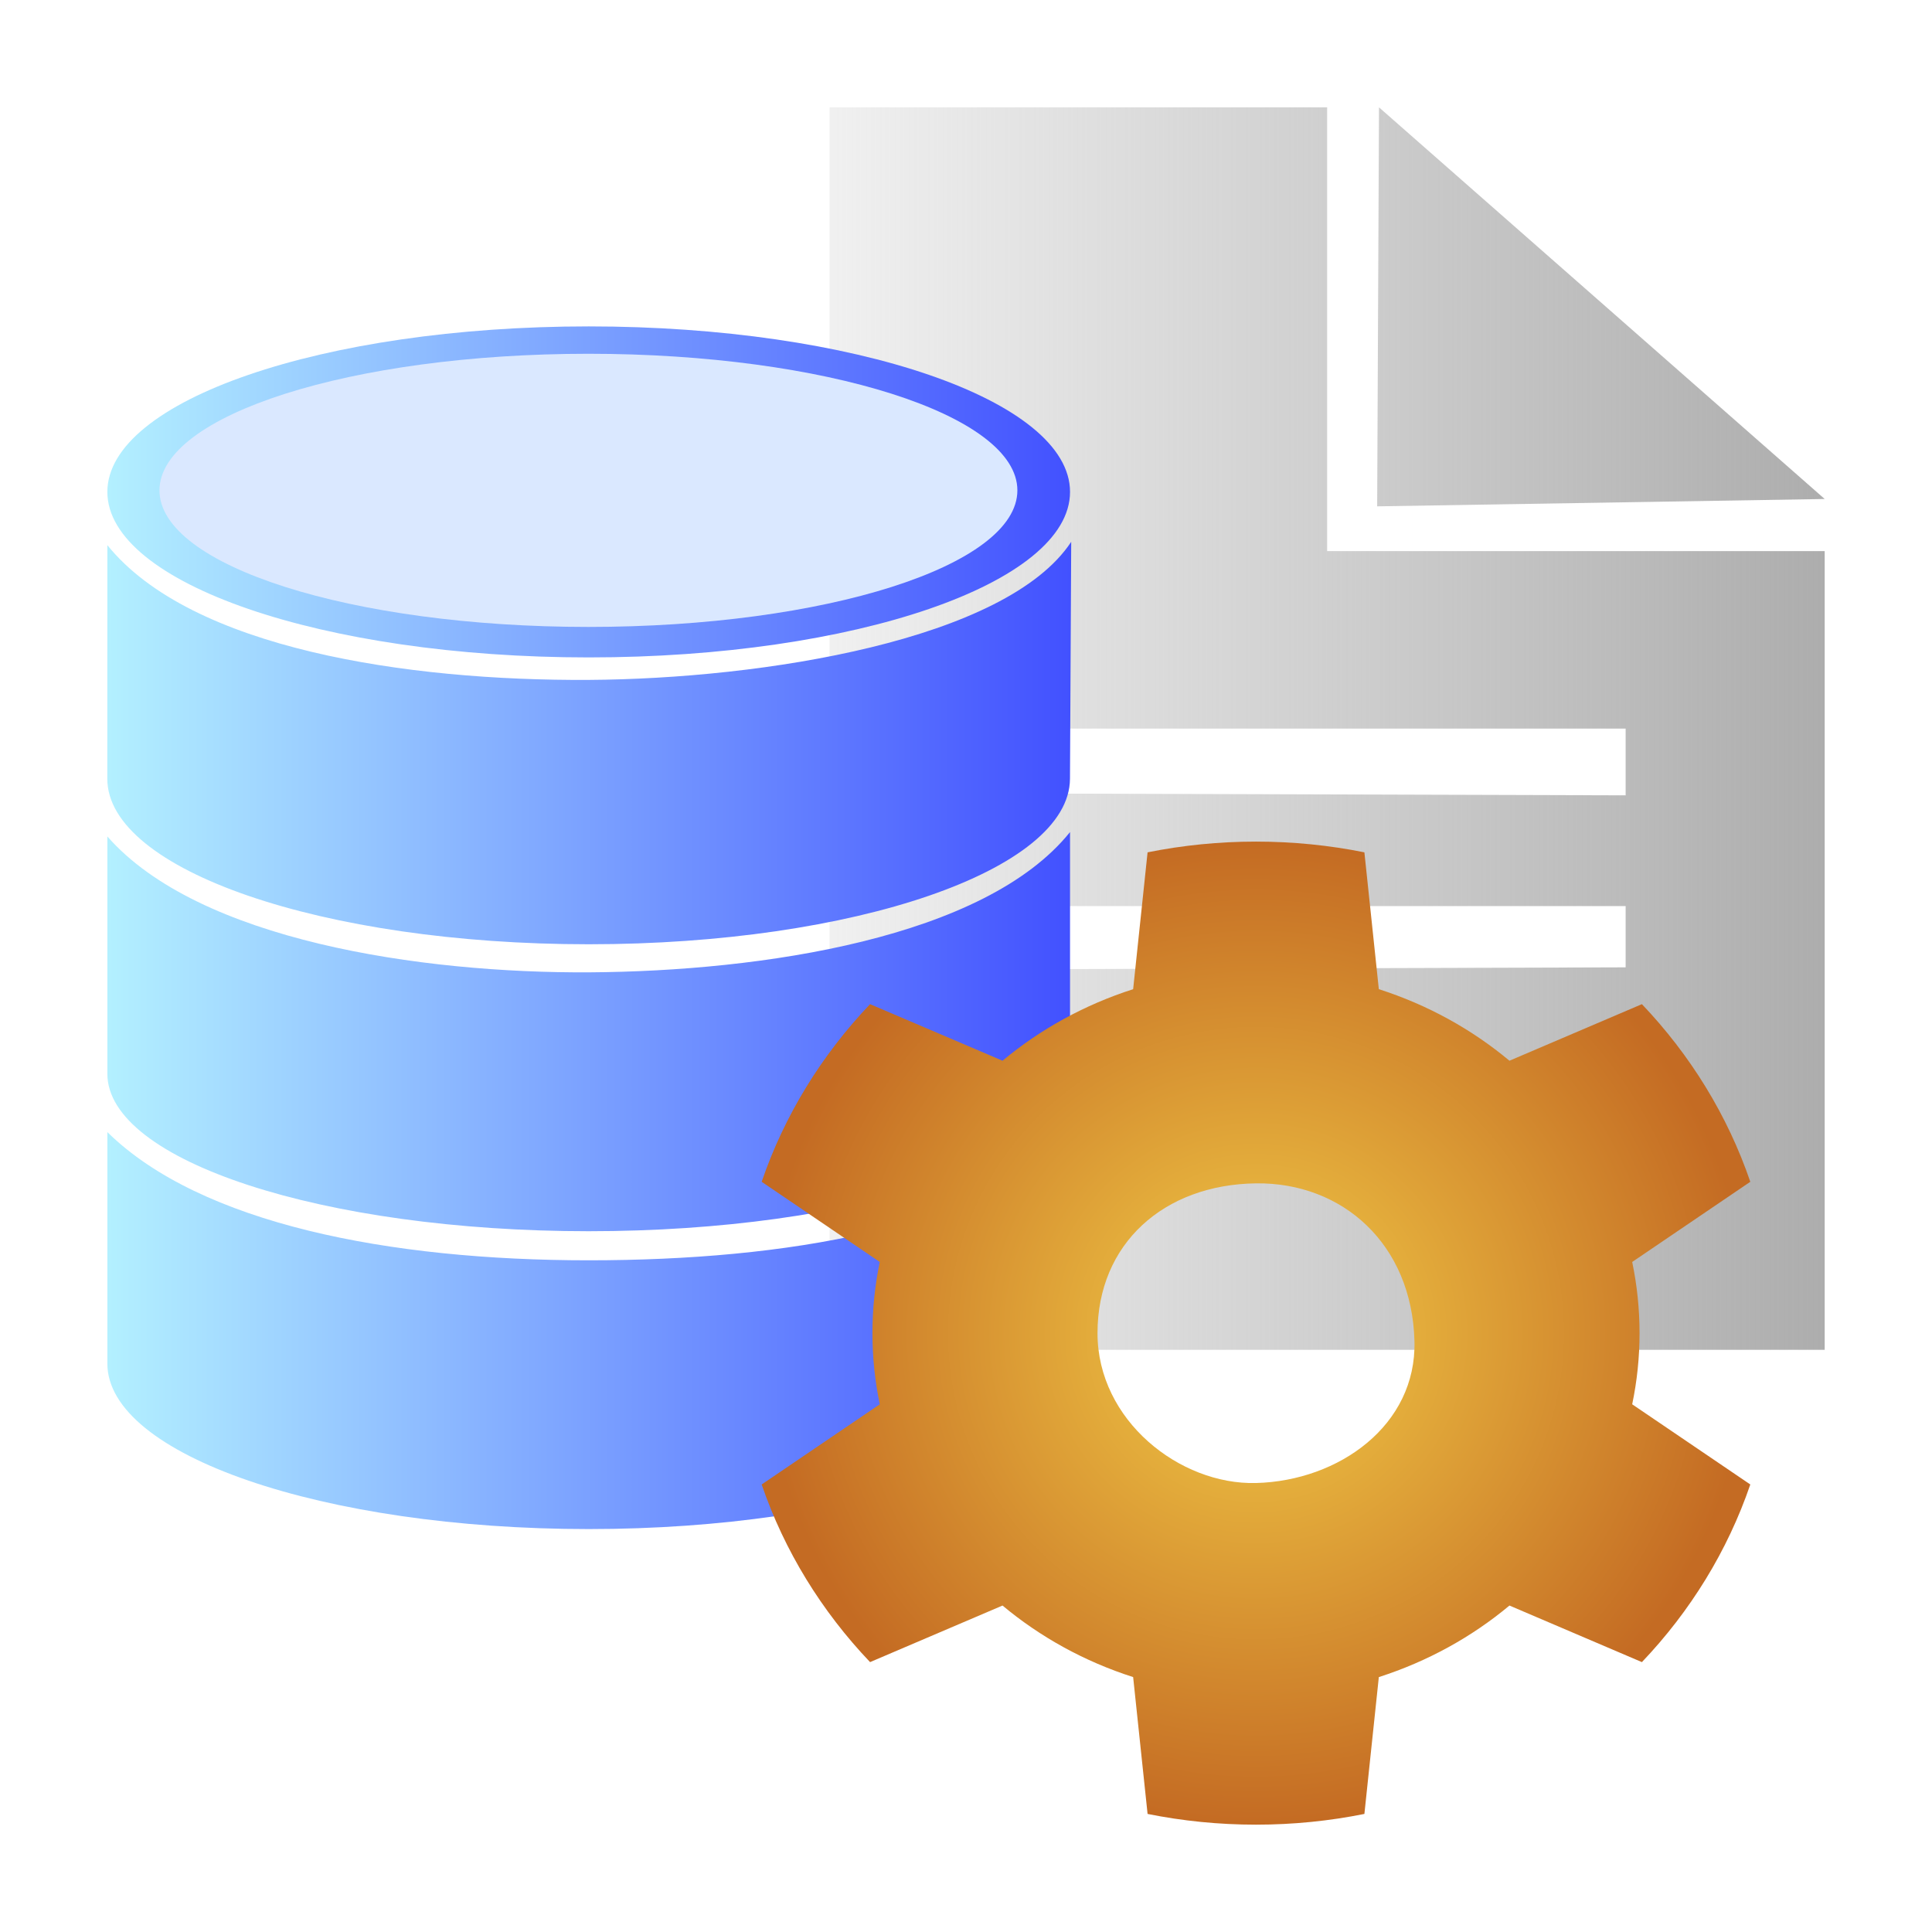
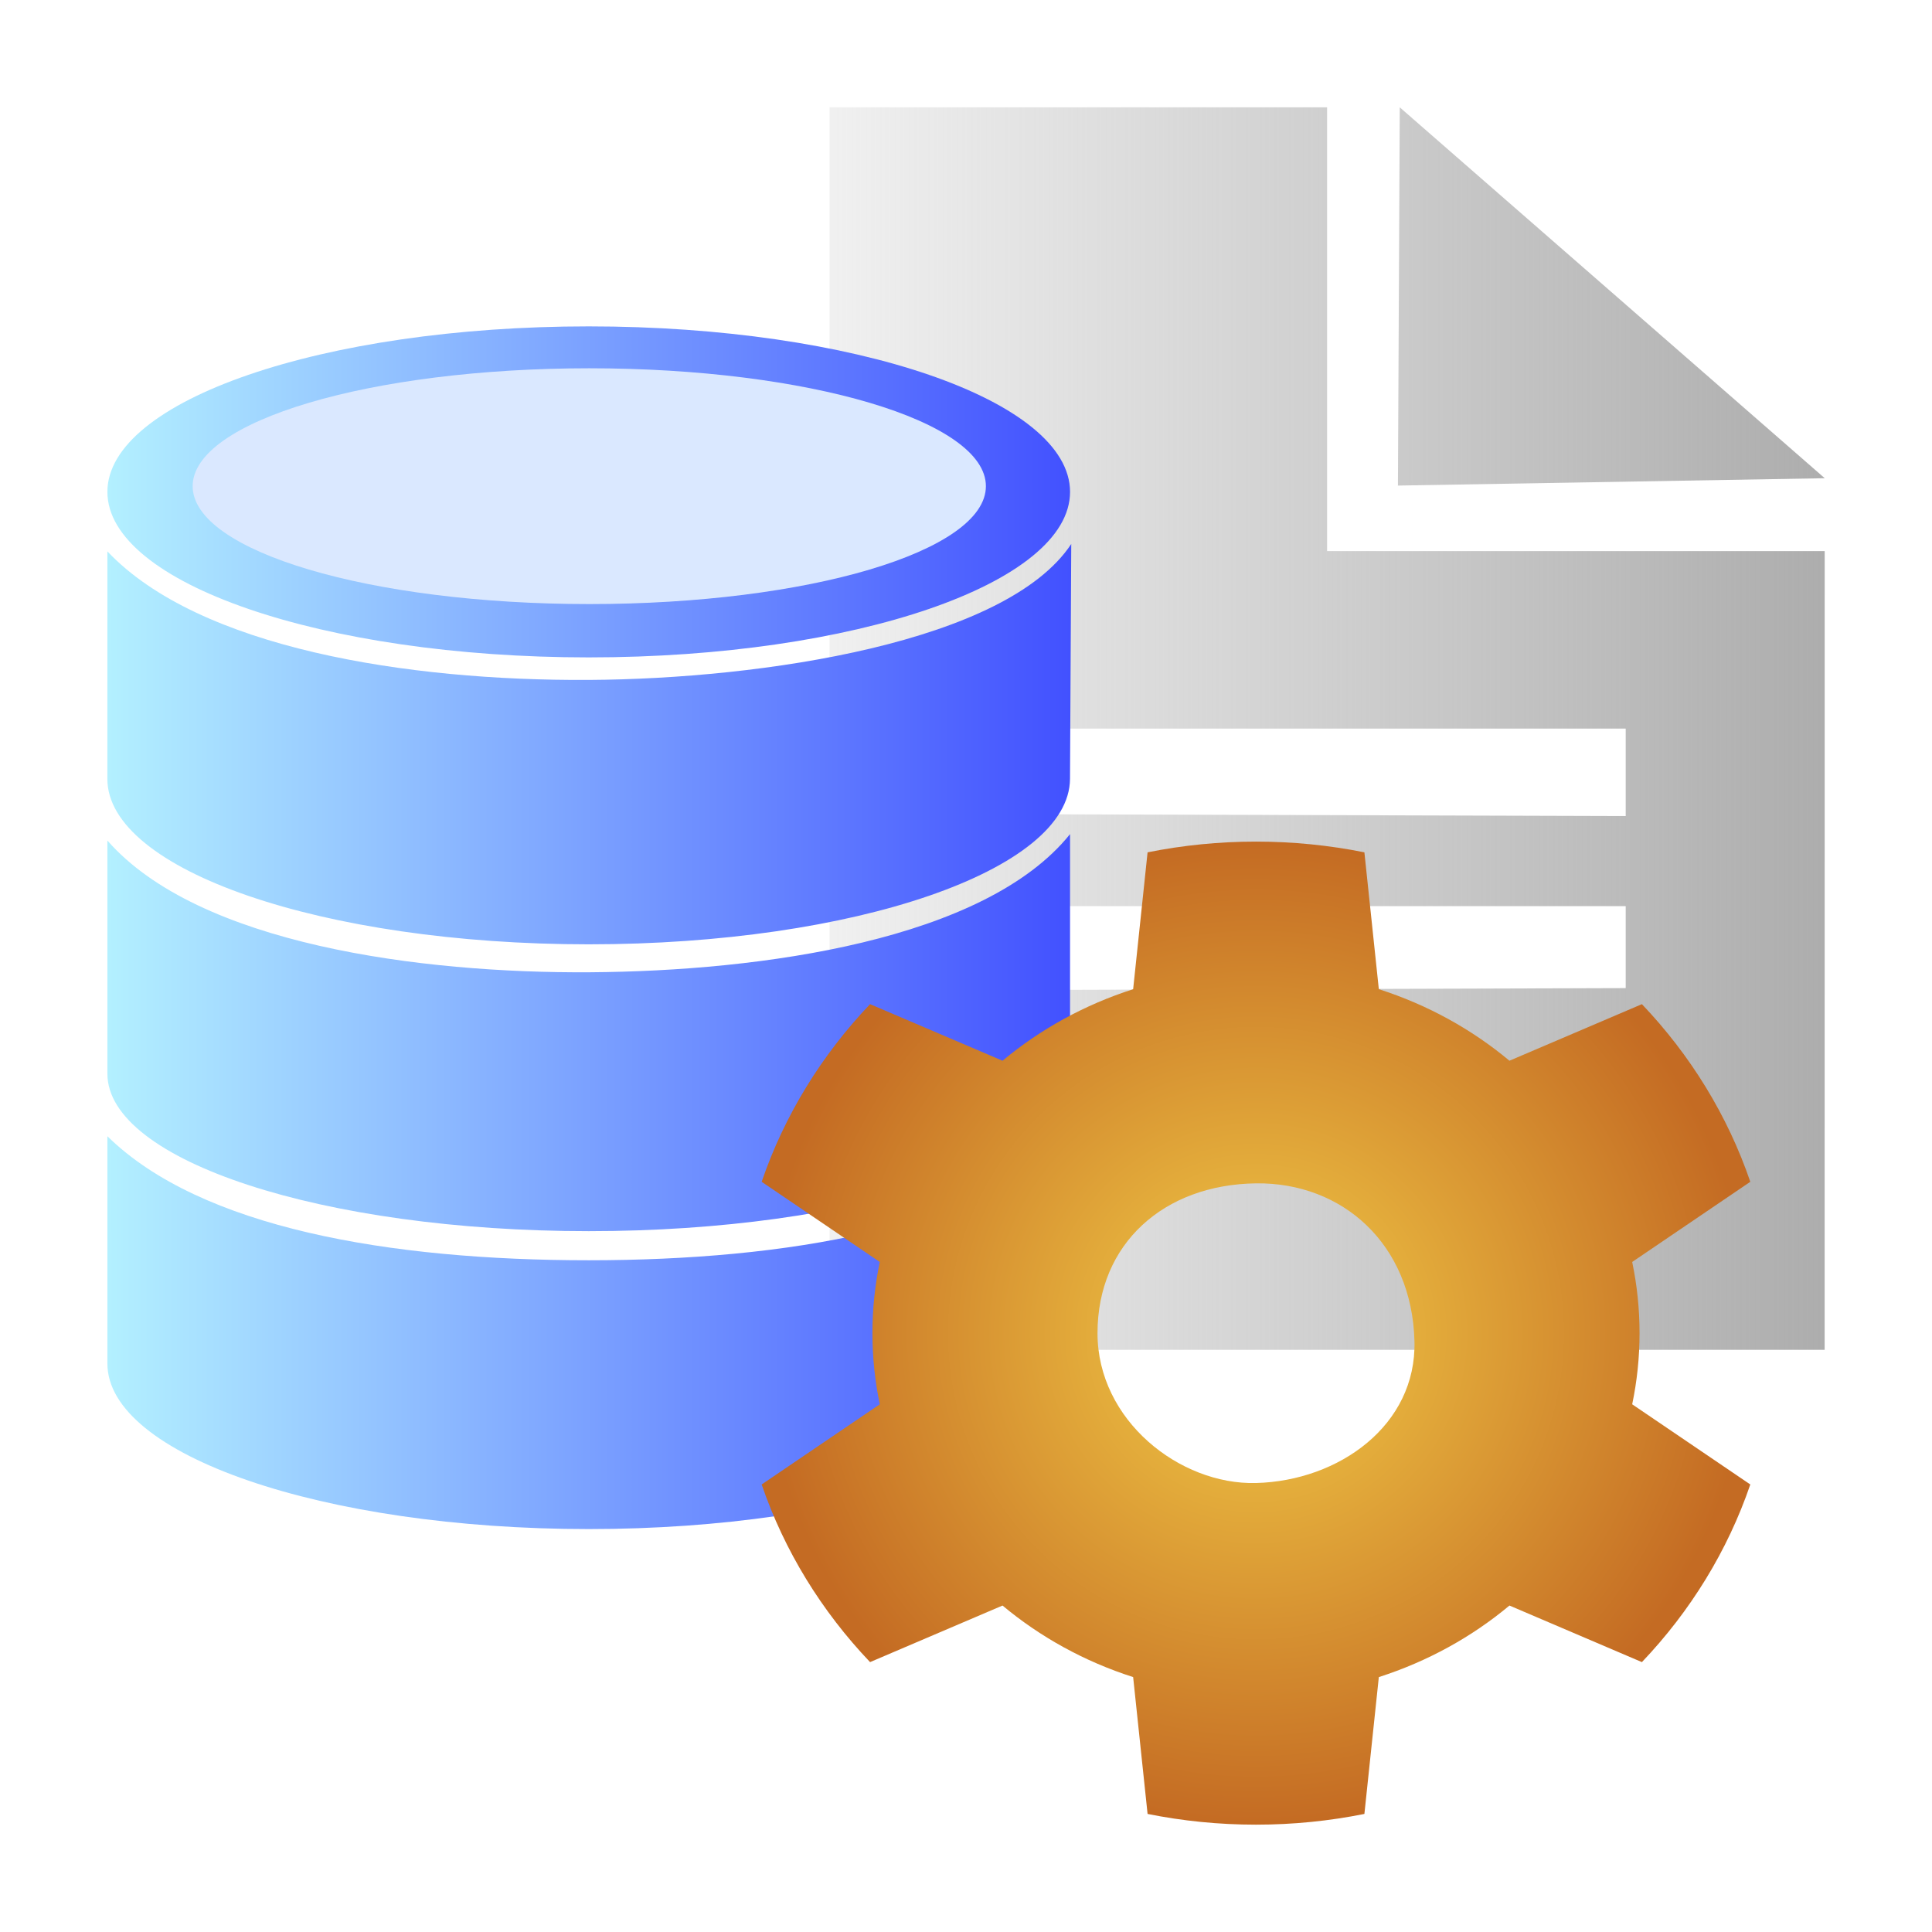
<svg xmlns="http://www.w3.org/2000/svg" xmlns:xlink="http://www.w3.org/1999/xlink" width="36" height="36" viewBox="0 0 36 36" version="1.1" id="svg5" xml:space="preserve">
  <defs id="defs2">
    <linearGradient id="linearGradient3829">
      <stop style="stop-color:#b0b0b0;stop-opacity:0.188;" offset="0" id="stop3825" />
      <stop style="stop-color:#adadad;stop-opacity:1;" offset="1" id="stop3827" />
    </linearGradient>
    <linearGradient id="linearGradient3821">
      <stop style="stop-color:#b3f0ff;stop-opacity:1;" offset="0" id="stop3817" />
      <stop style="stop-color:#4251ff;stop-opacity:1;" offset="1" id="stop3819" />
    </linearGradient>
    <linearGradient id="linearGradient3813">
      <stop style="stop-color:#525aff;stop-opacity:1;" offset="0" id="stop3811" />
    </linearGradient>
    <linearGradient id="linearGradient1793">
      <stop style="stop-color:#e7b43e;stop-opacity:1;" offset="0.246" id="stop1789" />
      <stop style="stop-color:#c46b23;stop-opacity:1;" offset="1" id="stop1791" />
    </linearGradient>
-     <radialGradient xlink:href="#linearGradient1793" id="radialGradient1795" cx="85.202" cy="119.489" fx="85.202" fy="119.489" r="30.99" gradientTransform="matrix(0.2972342,0,0,0.2955515,42.66483,39.16182)" gradientUnits="userSpaceOnUse" />
-     <linearGradient xlink:href="#linearGradient3821" id="linearGradient3823" x1="17.068" y1="97.486" x2="75.719" y2="97.486" gradientUnits="userSpaceOnUse" gradientTransform="matrix(0.306218,0,0,0.2829127,41.36097,39.3431)" />
-     <linearGradient xlink:href="#linearGradient3829" id="linearGradient3831" x1="64.821" y1="85.957" x2="127.203" y2="85.957" gradientUnits="userSpaceOnUse" gradientTransform="matrix(0.2972342,0,0,0.2829127,40.77748,38.89397)" />
+     <radialGradient xlink:href="#linearGradient1793" id="radialGradient1795" cx="85.202" cy="119.489" fx="85.202" fy="119.489" r="30.99" gradientTransform="matrix(0.2972341,0,0,0.2955515,46.66483,43.16182)" gradientUnits="userSpaceOnUse" />
+     <linearGradient xlink:href="#linearGradient3821" id="linearGradient3823" x1="17.068" y1="97.486" x2="75.719" y2="97.486" gradientUnits="userSpaceOnUse" gradientTransform="matrix(0.3827725,0,0,0.3536409,44.05459,40.26988)" />
+     <linearGradient xlink:href="#linearGradient3829" id="linearGradient3831" x1="64.821" y1="85.957" x2="127.203" y2="85.957" gradientUnits="userSpaceOnUse" gradientTransform="matrix(0.2972341,0,0,0.2829127,44.77748,42.89397)" />
  </defs>
-   <g id="layer3" transform="translate(-44.58652,-49.636)">
-     <path fill="#6e6e6e" fill-rule="evenodd" d="m 78.587,59.905 h -9.271 v -8.269 h -9.271 v 23.152 h 18.542 z m -8.305,-8.269 -0.034,7.435 8.339,-0.137 z m 4.596,11.576 v 1.244 l -11.125,-0.034 v -1.21 z m 0,3.308 v 1.141 l -11.091,0.034 -0.034,-1.176 z m 0,3.308 v 1.654 H 63.753 v -1.654 z" id="path864" style="fill:url(#linearGradient3831);fill-opacity:1;stroke-width:1.751" />
+   <g id="layer3" transform="translate(-48.58651,-53.636)">
+     <path fill="#6e6e6e" fill-rule="evenodd" d="M 82.587,63.905 H 73.315 V 55.636 H 64.044 v 23.152 h 18.542 z m -7.918,-8.269 -0.034,7.048 7.953,-0.137 z m 4.21,11.576 v 1.63 l -11.125,-0.034 v -1.596 z m 0,3.308 v 1.528 l -11.091,0.034 -0.034,-1.562 z m 0,3.308 v 1.654 H 67.753 v -1.654 z" id="path864" style="fill:url(#linearGradient3831);fill-opacity:1;stroke-width:1.751" />
  </g>
-   <g id="layer1" transform="translate(-44.58652,-49.636)">
-     <path fill="#40b6e0" fill-opacity="0.7" fill-rule="evenodd" d="m 46.587,59.794 c 1.563,1.935 5.594,2.53 8.969,2.511 3.242,-0.019 7.782,-0.74 8.991,-2.573 l -0.023,4.415 c -0.009,1.703 -4.016,3.084 -8.969,3.084 -4.953,0 -8.969,-1.381 -8.969,-3.084 z m 17.938,5.346 v 4.504 c 0,1.62 -4.016,2.934 -8.969,2.934 -4.953,0 -8.969,-1.313 -8.969,-2.934 v -4.422 c 1.697,1.936 5.837,2.552 8.991,2.532 3.198,-0.021 7.361,-0.638 8.947,-2.614 z m 0,5.693 v 4.211 c 0,1.703 -4.016,3.084 -8.969,3.084 -4.953,0 -8.969,-1.381 -8.969,-3.084 v -4.313 c 1.74,1.71 5.261,2.389 8.969,2.389 3.707,0 7.206,-0.618 8.969,-2.286 z M 55.556,61.886 c -4.953,0 -8.969,-1.381 -8.969,-3.084 0,-1.703 4.016,-3.084 8.969,-3.084 4.953,0 8.969,1.381 8.969,3.084 0,1.703 -4.016,3.084 -8.969,3.084 z" id="path176" style="fill:url(#linearGradient3823);fill-opacity:1;stroke-width:1.606;stroke-dasharray:none" />
-     <ellipse style="fill:#dae8ff;stroke-width:24.876;fill-opacity:1" id="path942" cx="55.551" cy="58.773" rx="7.993" ry="2.545" />
+   <g id="layer1" transform="translate(-48.58651,-53.636)">
+     <g id="g537" transform="matrix(0.8,0,0,0.8,10.1173,11.1272)">
+       <path fill="#40b6e0" fill-opacity="0.7" fill-rule="evenodd" d="m 50.588,65.979 c 2.138,2.258 6.992,3.018 11.211,2.994 4.053,-0.023 9.728,-0.877 11.239,-3.167 l -0.029,5.47 c -0.011,2.129 -5.019,3.855 -11.211,3.855 -6.192,0 -11.212,-1.726 -11.211,-3.855 z m 22.422,6.585 v 5.581 c 0,2.025 -5.019,3.667 -11.211,3.667 -6.192,0 -11.211,-1.642 -11.211,-3.667 v -5.431 c 2.121,2.42 7.296,3.094 11.239,3.068 3.998,-0.026 9.202,-0.749 11.184,-3.219 z m 0,7.068 v 5.264 c 0,2.129 -5.019,3.855 -11.211,3.855 -6.192,0 -11.211,-1.726 -11.211,-3.855 v -5.295 c 2.175,2.137 6.577,2.889 11.211,2.889 4.634,0 9.008,-0.772 11.211,-2.858 z M 61.799,68.448 c -6.192,0 -11.211,-1.726 -11.211,-3.855 0,-2.129 5.019,-3.855 11.211,-3.855 6.192,0 11.211,1.726 11.211,3.855 0,2.129 -5.019,3.855 -11.211,3.855 z" id="path176" style="fill:url(#linearGradient3823);fill-opacity:1;stroke-width:2.008;stroke-dasharray:none" />
+       <ellipse style="fill:#dae8ff;fill-opacity:1;stroke-width:27.783" id="path942" cx="61.812" cy="64.46" rx="9.238" ry="2.746" />
+     </g>
  </g>
-   <g id="layer2" transform="translate(-44.58652,-49.636)">
-     <path fill="#6e6e6e" fill-rule="evenodd" d="m 75,75.803 2.201,1.494 c -0.424,1.24 -1.119,2.364 -2.02,3.31 l -2.468,-1.054 c -0.702,0.586 -1.528,1.043 -2.434,1.333 l -0.269,2.55 c -0.652,0.131 -1.327,0.2 -2.02,0.2 -0.693,0 -1.369,-0.069 -2.02,-0.2 L 65.701,80.886 c -0.907,-0.29 -1.732,-0.747 -2.434,-1.333 l -2.468,1.054 c -0.901,-0.946 -1.596,-2.07 -2.02,-3.31 l 2.201,-1.494 c -0.09,-0.429 -0.137,-0.872 -0.137,-1.326 0,-0.454 0.047,-0.897 0.137,-1.326 l -2.201,-1.494 c 0.424,-1.24 1.119,-2.364 2.02,-3.31 l 2.468,1.054 c 0.702,-0.586 1.528,-1.043 2.434,-1.333 l 0.269,-2.55 c 0.652,-0.131 1.327,-0.2 2.02,-0.2 0.693,0 1.369,0.069 2.02,0.2 l 0.269,2.55 c 0.907,0.29 1.732,0.747 2.434,1.333 l 2.468,-1.054 c 0.901,0.946 1.596,2.07 2.02,3.31 l -2.201,1.494 c 0.09,0.429 0.137,0.872 0.137,1.326 0,0.454 -0.047,0.897 -0.137,1.326 z m -7.01,1.467 c 1.547,-0.04 2.993,-1.078 2.953,-2.642 -0.046,-1.81 -1.341,-2.962 -2.953,-2.942 -1.719,0.023 -2.953,1.125 -2.953,2.792 0,1.626 1.534,2.828 2.953,2.792 z" id="path9" style="display:inline;fill:url(#radialGradient1795);fill-opacity:1;stroke-width:1.449" />
+   <g id="layer2" transform="translate(-48.58651,-53.636)">
+     <path fill="#6e6e6e" fill-rule="evenodd" d="m 79,79.803 2.201,1.494 c -0.424,1.24 -1.119,2.364 -2.02,3.31 l -2.468,-1.054 c -0.702,0.586 -1.528,1.043 -2.434,1.333 l -0.269,2.55 c -0.652,0.131 -1.327,0.2 -2.02,0.2 -0.693,0 -1.369,-0.069 -2.02,-0.2 l -0.269,-2.55 c -0.907,-0.29 -1.732,-0.747 -2.434,-1.333 l -2.468,1.054 c -0.901,-0.946 -1.596,-2.07 -2.02,-3.31 l 2.201,-1.494 c -0.09,-0.429 -0.137,-0.872 -0.137,-1.326 0,-0.454 0.047,-0.897 0.137,-1.326 l -2.201,-1.494 c 0.424,-1.24 1.119,-2.364 2.02,-3.31 l 2.468,1.054 c 0.702,-0.586 1.528,-1.043 2.434,-1.333 l 0.269,-2.55 c 0.652,-0.131 1.327,-0.2 2.02,-0.2 0.693,0 1.369,0.069 2.02,0.2 l 0.269,2.55 c 0.907,0.29 1.732,0.747 2.434,1.333 l 2.468,-1.054 c 0.901,0.946 1.596,2.07 2.02,3.31 l -2.201,1.494 c 0.09,0.429 0.137,0.872 0.137,1.326 0,0.454 -0.047,0.897 -0.137,1.326 z m -7.01,1.467 c 1.547,-0.04 2.993,-1.078 2.953,-2.642 -0.046,-1.81 -1.341,-2.962 -2.953,-2.942 -1.719,0.023 -2.953,1.125 -2.953,2.792 0,1.626 1.534,2.828 2.953,2.792 z" id="path9" style="display:inline;fill:url(#radialGradient1795);fill-opacity:1;stroke-width:1.449" />
  </g>
</svg>
